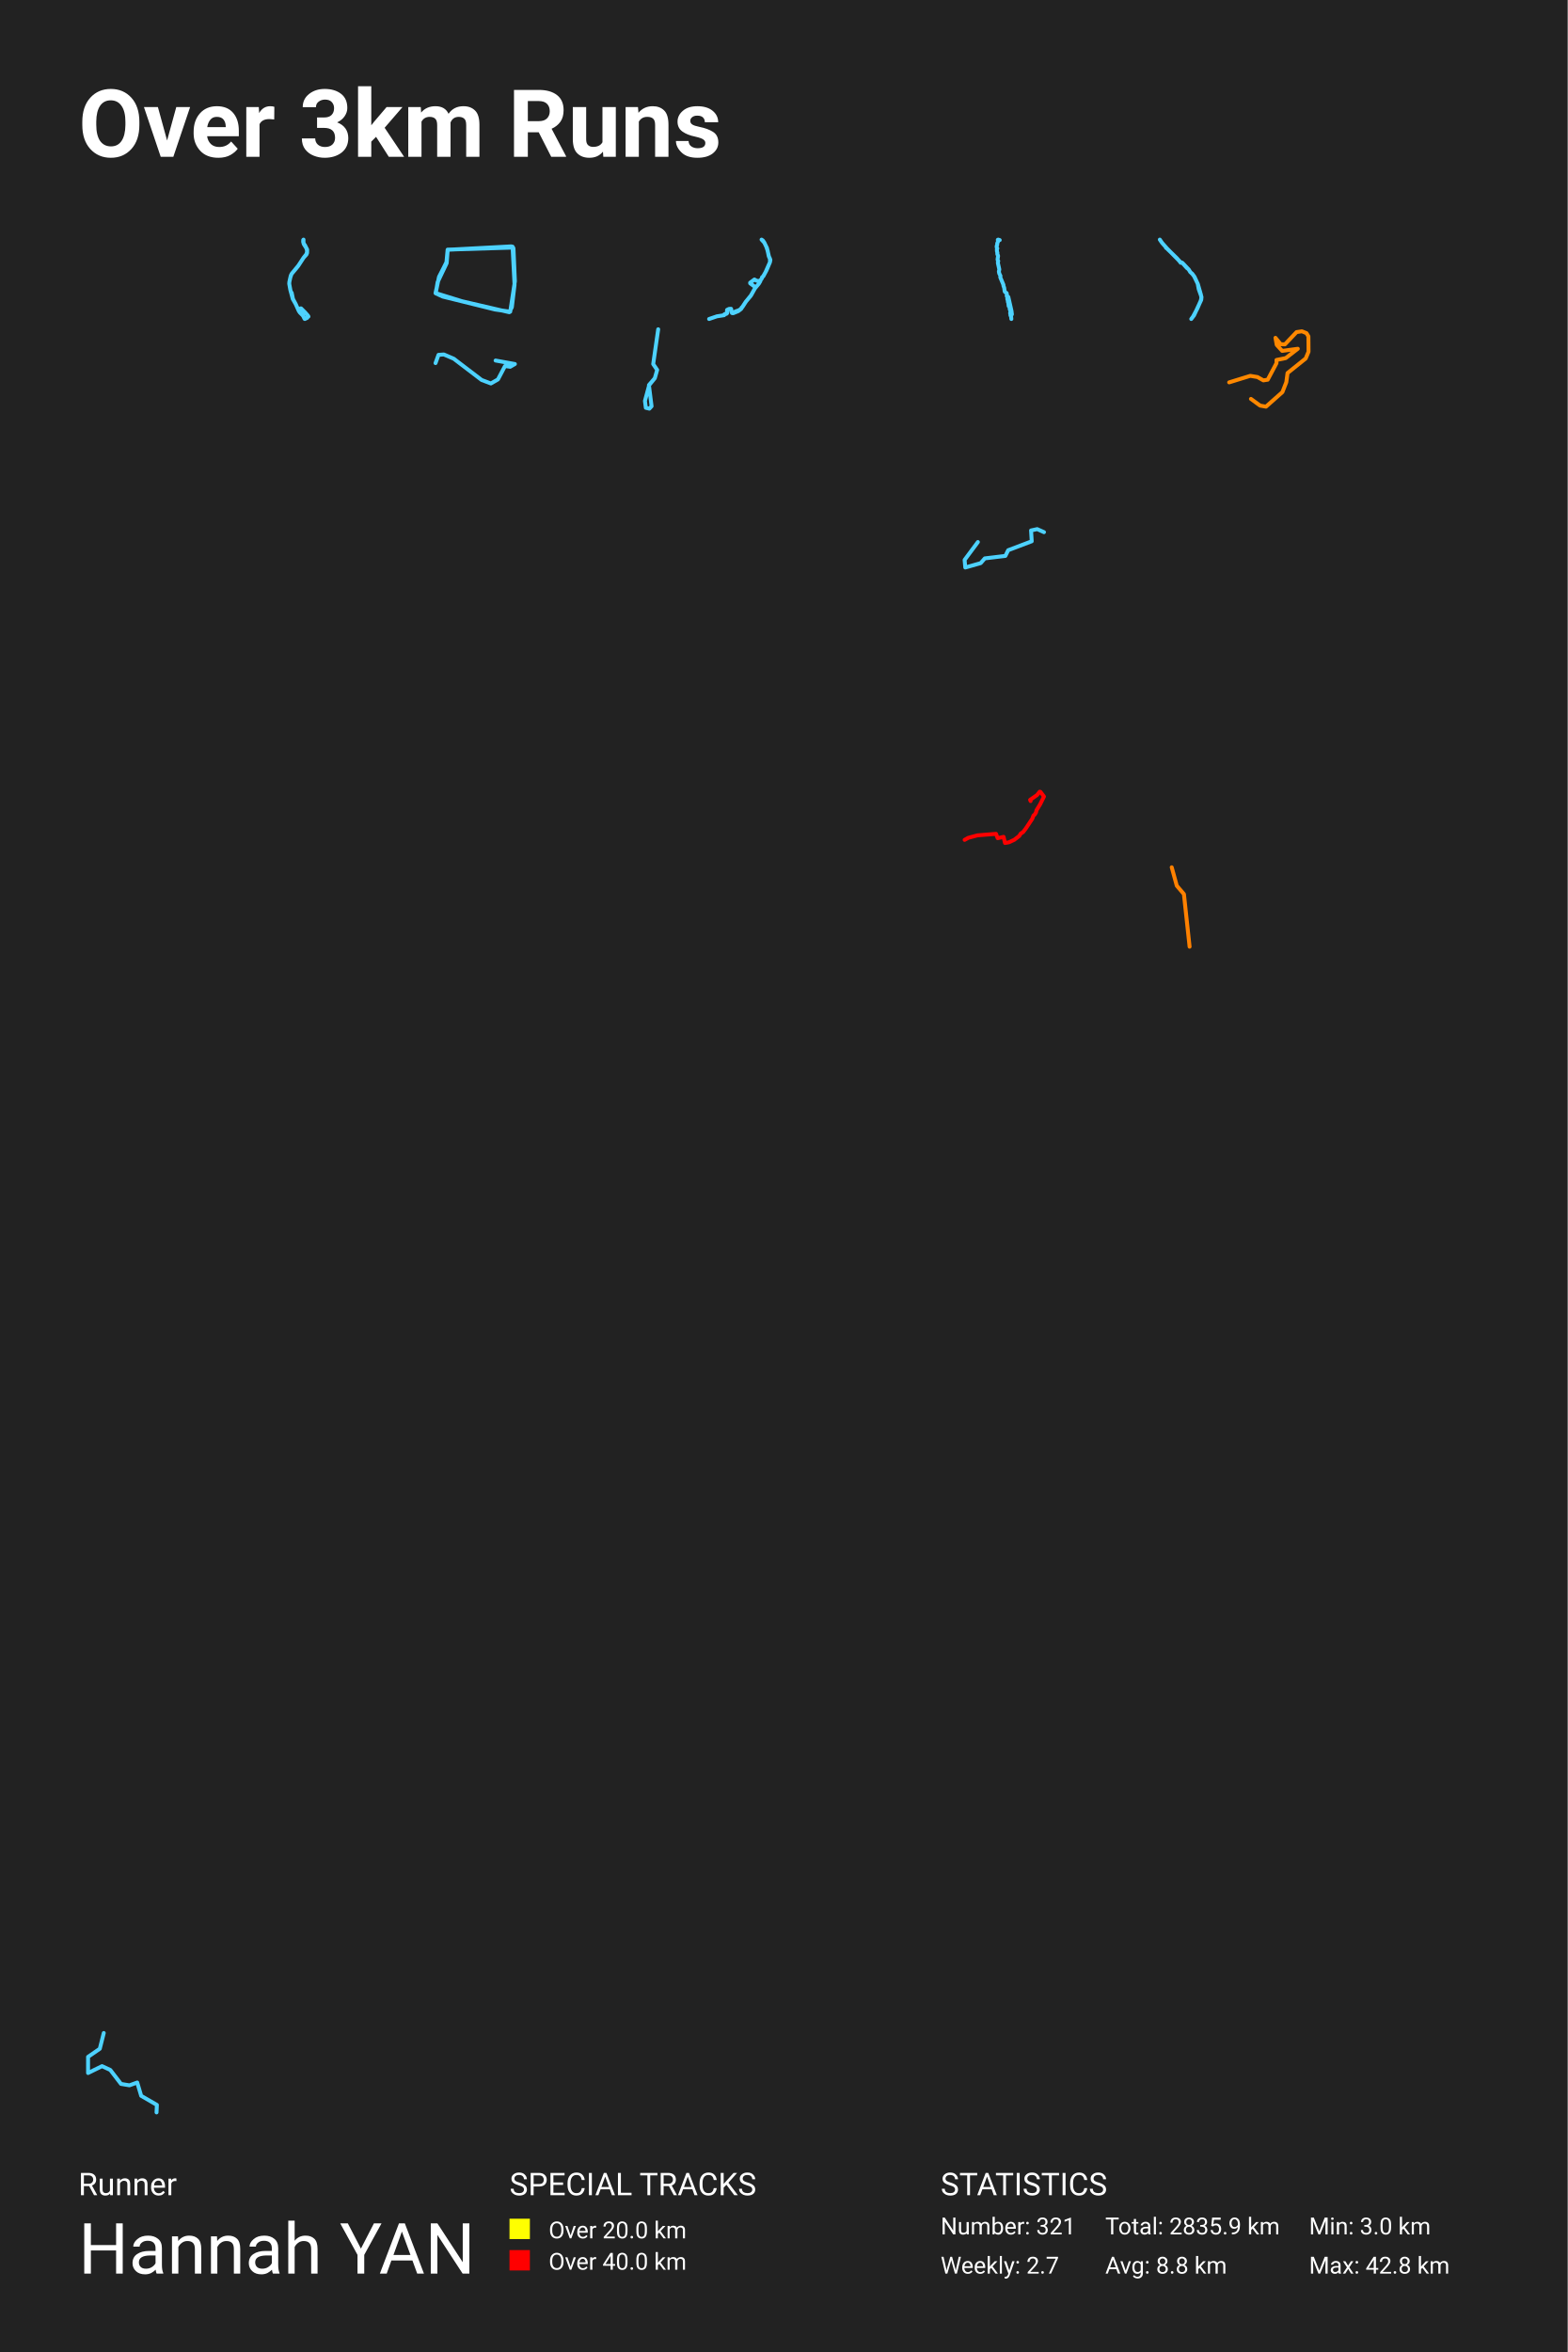
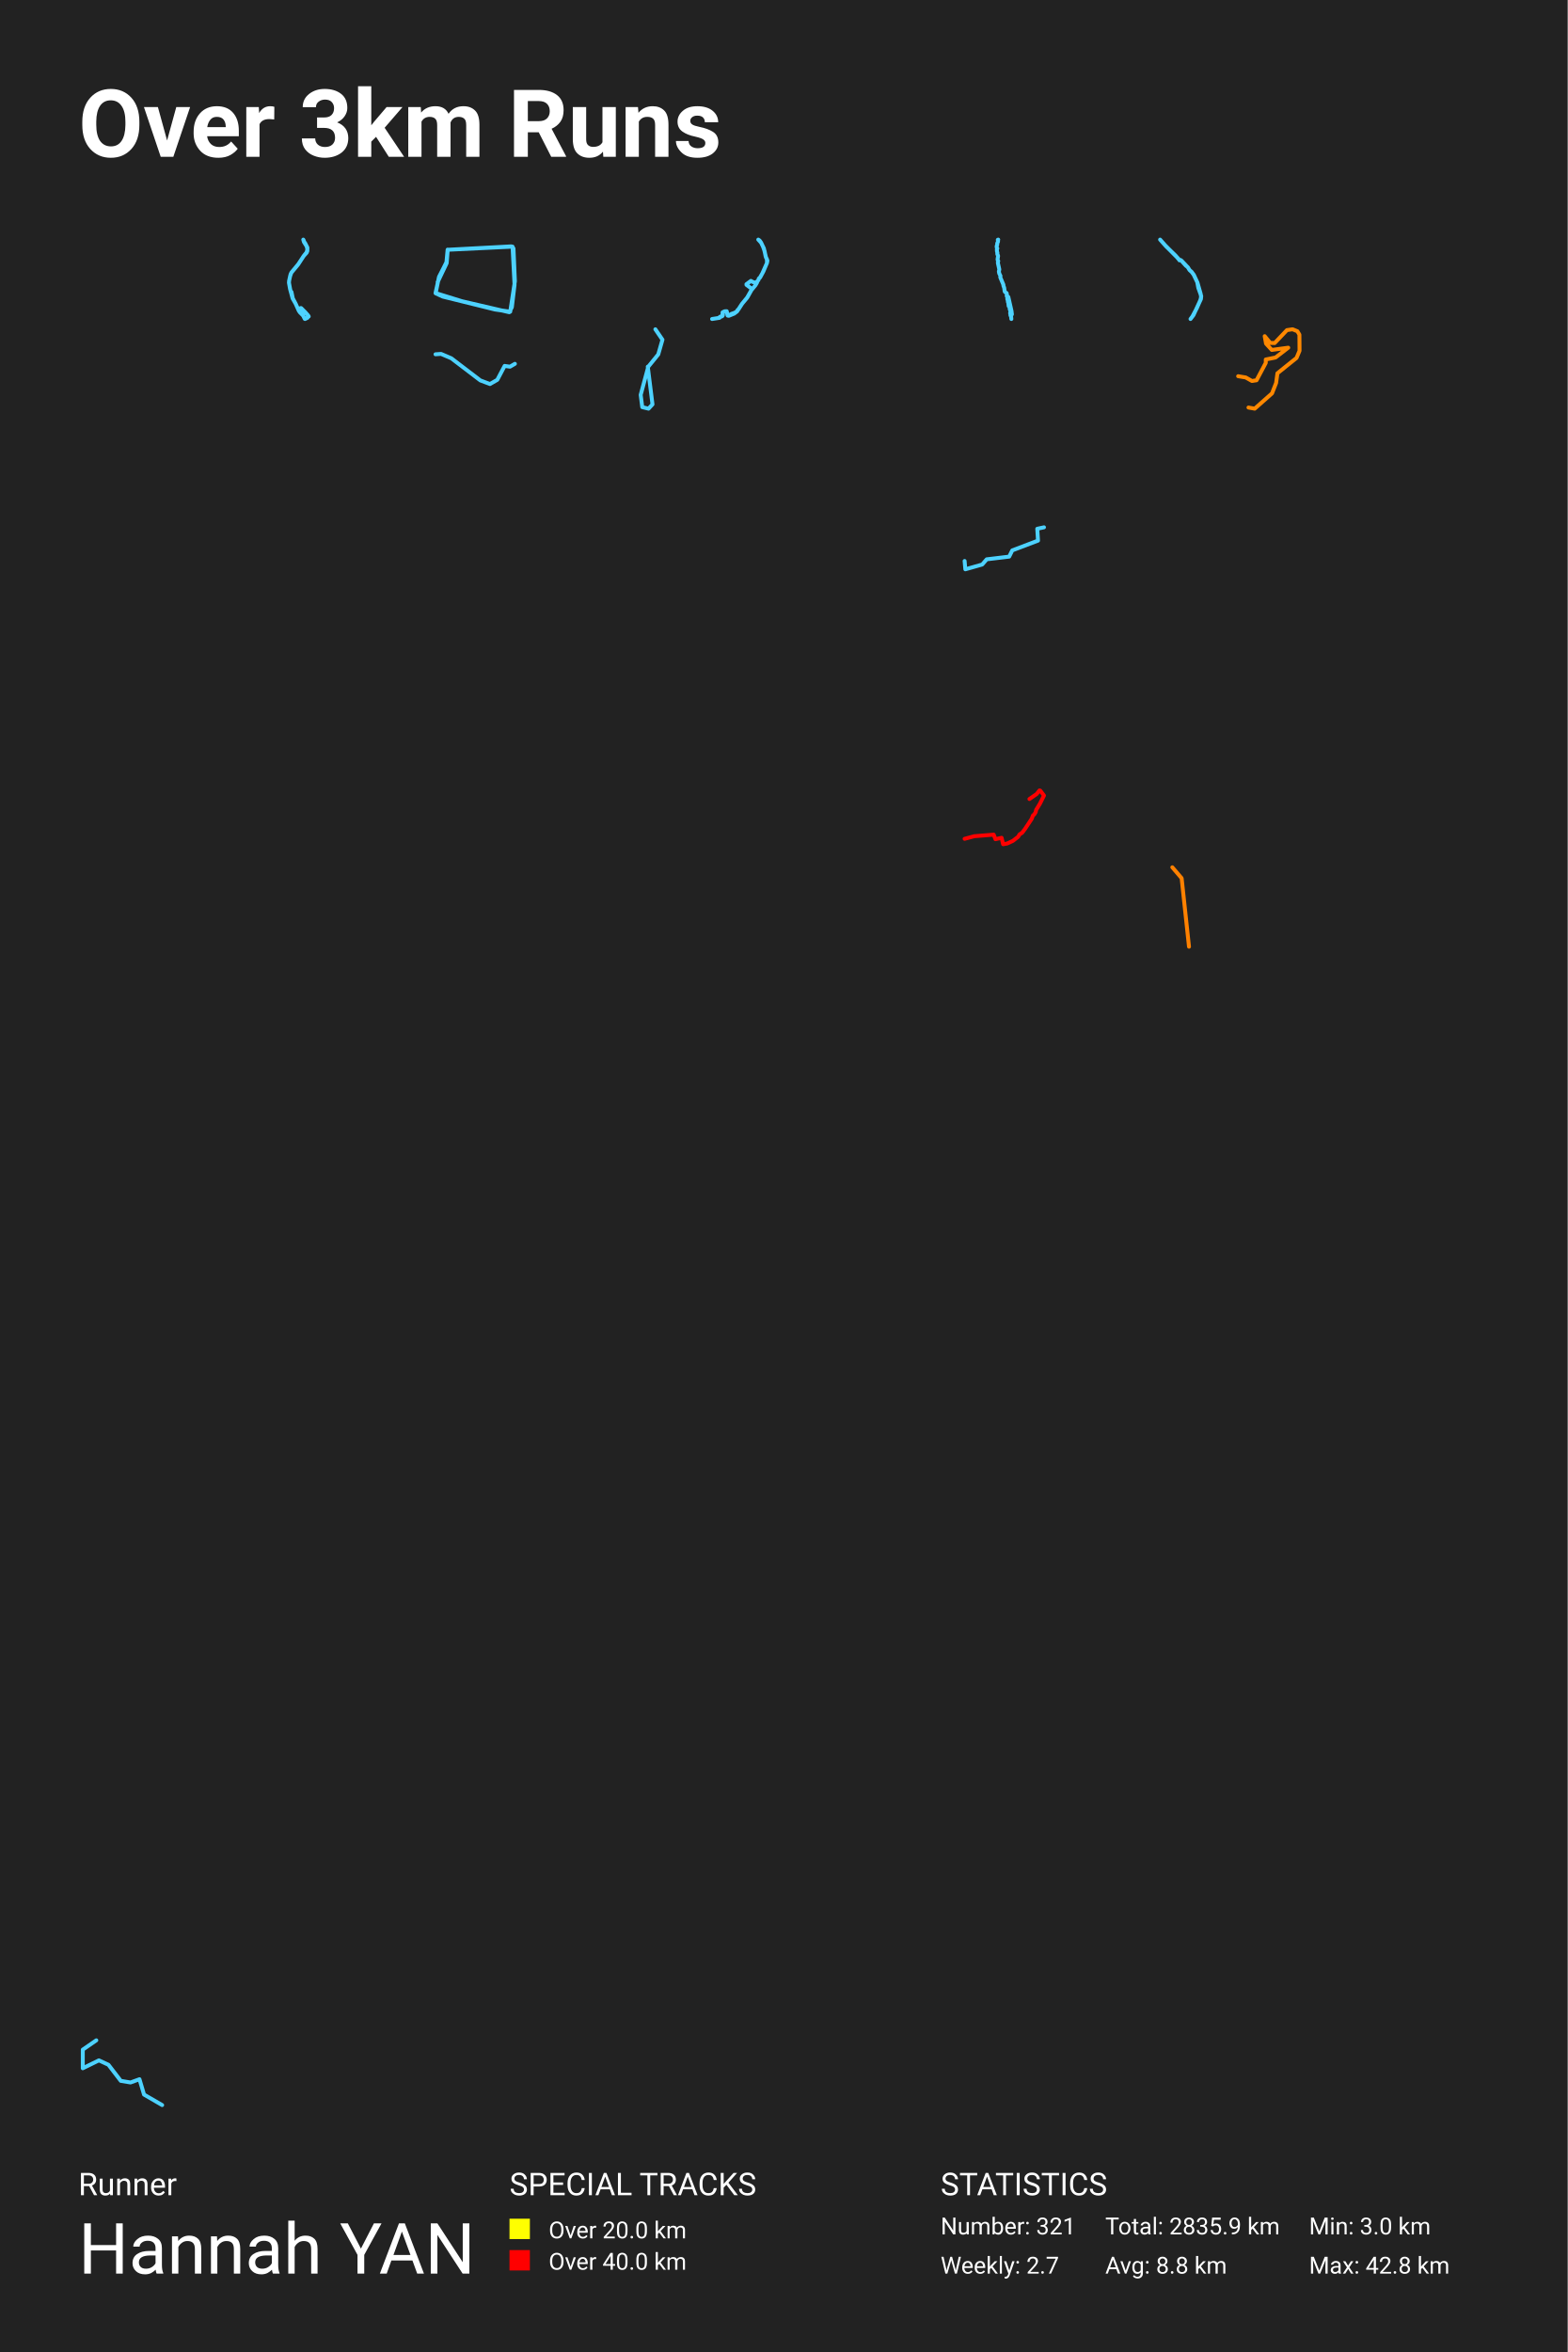
<svg xmlns="http://www.w3.org/2000/svg" baseProfile="full" height="300mm" version="1.1" viewBox="0,0,200,300" width="200mm">
  <defs />
  <rect fill="#222222" height="300" width="200" x="0" y="0" />
  <text fill="#FFFFFF" style="font-size:12px; font-family:-apple-system, BlinkMacSystemFont, 'Segoe UI', Roboto, 'Helvetica Neue', Arial, sans-serif; font-weight:bold;" x="10" y="20">Over 3km Runs</text>
  <text fill="#FFFFFF" style="font-size:4px; font-family:-apple-system, BlinkMacSystemFont, 'Segoe UI', Roboto, 'Helvetica Neue', Arial, sans-serif;" x="10" y="280">Runner</text>
  <text fill="#FFFFFF" style="font-size:9px; font-family:-apple-system, BlinkMacSystemFont, 'Segoe UI', Roboto, 'Helvetica Neue', Arial, sans-serif;" x="10" y="290">Hannah YAN</text>
  <text fill="#FFFFFF" style="font-size:4px; font-family:-apple-system, BlinkMacSystemFont, 'Segoe UI', Roboto, 'Helvetica Neue', Arial, sans-serif;" x="65" y="280">SPECIAL TRACKS</text>
  <rect fill="yellow" height="2.6" width="2.6" x="65" y="283" />
  <text fill="#FFFFFF" style="font-size:3px; font-family:-apple-system, BlinkMacSystemFont, 'Segoe UI', Roboto, 'Helvetica Neue', Arial, sans-serif;" x="70" y="285.5">Over 20.0 km</text>
  <rect fill="red" height="2.6" width="2.6" x="65" y="287" />
  <text fill="#FFFFFF" style="font-size:3px; font-family:-apple-system, BlinkMacSystemFont, 'Segoe UI', Roboto, 'Helvetica Neue', Arial, sans-serif;" x="70" y="289.5">Over 40.0 km</text>
  <text fill="#FFFFFF" style="font-size:4px; font-family:-apple-system, BlinkMacSystemFont, 'Segoe UI', Roboto, 'Helvetica Neue', Arial, sans-serif;" x="120" y="280">STATISTICS</text>
  <text fill="#FFFFFF" style="font-size:3px; font-family:-apple-system, BlinkMacSystemFont, 'Segoe UI', Roboto, 'Helvetica Neue', Arial, sans-serif;" x="120" y="285">Number: 321</text>
  <text fill="#FFFFFF" style="font-size:3px; font-family:-apple-system, BlinkMacSystemFont, 'Segoe UI', Roboto, 'Helvetica Neue', Arial, sans-serif;" x="120" y="290">Weekly: 2.7</text>
  <text fill="#FFFFFF" style="font-size:3px; font-family:-apple-system, BlinkMacSystemFont, 'Segoe UI', Roboto, 'Helvetica Neue', Arial, sans-serif;" x="141" y="285">Total: 2835.9 km</text>
  <text fill="#FFFFFF" style="font-size:3px; font-family:-apple-system, BlinkMacSystemFont, 'Segoe UI', Roboto, 'Helvetica Neue', Arial, sans-serif;" x="141" y="290">Avg: 8.8 km</text>
  <text fill="#FFFFFF" style="font-size:3px; font-family:-apple-system, BlinkMacSystemFont, 'Segoe UI', Roboto, 'Helvetica Neue', Arial, sans-serif;" x="167" y="285">Min: 3.0 km</text>
  <text fill="#FFFFFF" style="font-size:3px; font-family:-apple-system, BlinkMacSystemFont, 'Segoe UI', Roboto, 'Helvetica Neue', Arial, sans-serif;" x="167" y="290">Max: 42.8 km</text>
-   <polyline fill="none" opacity="1" points="38.72,30.562 38.714,30.905 38.797,31.157 38.883,31.239 39.188,31.836 39.177,32.266 39.092,32.47 38.739,32.86 38.015,33.959 37.194,34.95 37.047,35.362 36.919,35.954 36.899,36.194 37.032,36.943 37.124,37.292 37.211,37.332 37.376,38.131 37.714,38.763 38.128,39.676 38.248,39.859 38.66,40.276 38.859,40.675 38.895,40.688 39.199,40.538 39.19,40.46 39.351,40.375 39.269,40.241 38.902,39.829 38.41,39.337 38.329,39.334 38.096,39.539 38.13,39.679 38.297,39.901 38.126,39.681 37.735,38.803 37.35,38.131 37.049,37.013 36.902,36.209 36.912,35.981 37.047,35.36 37.109,35.127 37.214,34.915 38.083,33.861 38.727,32.873 39.077,32.433 39.16,32.193 39.175,31.981 39.094,31.676 38.756,31.134 38.675,30.845 38.684,30.605" stroke="#4dd2ff" stroke-dasharray="none" stroke-linecap="round" stroke-linejoin="round" stroke-width="0.5" />
-   <polyline fill="none" opacity="1" points="65.465,31.58 57.106,31.841 56.958,33.438 55.993,35.365 55.577,37.413 56.483,37.83 63.149,39.479 65.094,39.757 65.688,35.868 65.509,31.684 65.227,31.424 57.121,31.858 57.003,33.368 56.023,35.278 55.562,37.378 58.933,38.42 64.975,39.826 65.302,39.184 65.643,36.337 65.391,31.459 57.121,31.858 56.988,33.559 55.83,35.99 55.592,37.396" stroke="#4dd2ff" stroke-dasharray="none" stroke-linecap="round" stroke-linejoin="round" stroke-width="0.5" />
-   <polyline fill="none" opacity="1" points="92.396,40.188 92.407,40.094 92.69,40.026 92.762,39.952 92.801,39.845 92.751,39.534 93.042,39.411 93.269,39.388 93.377,39.926 93.516,39.958 94.184,39.686 94.541,39.414 95.148,38.484 95.764,37.748 96.313,36.776 96.282,36.565 95.706,36.141 95.697,36.06 96.249,35.651 96.454,35.771 96.845,35.898 96.939,35.765 97.053,35.706 97.186,35.528 97.219,35.366 97.366,35.236 97.665,34.715 98.228,33.444 98.286,33.146 98.065,32.634 97.937,31.979 97.757,31.464 97.516,30.955 97.158,30.562 97.319,30.669 97.482,30.896 97.846,31.635 98.117,32.793 98.22,32.955 98.234,33.431 97.782,34.491 97.383,35.233 97.214,35.389 97.205,35.496 97.025,35.736 96.997,35.872 96.806,36.193 96.315,36.782 95.83,37.651 95.165,38.468 94.724,39.151 94.608,39.236 94.566,39.372 94.239,39.582 93.834,39.722 93.485,39.916 93.36,39.874 93.255,39.385 93.006,39.401 92.756,39.524 92.745,39.942 92.684,40.01 92.482,40.052 92.379,40.205 91.462,40.347 90.464,40.688" stroke="#4dd2ff" stroke-dasharray="none" stroke-linecap="round" stroke-linejoin="round" stroke-width="0.5" />
-   <polyline fill="none" opacity="1" points="127.542,30.622 127.35,30.562 127.297,30.584 127.33,30.802 127.214,31.058 127.228,31.214 127.155,31.371 127.155,31.541 127.232,31.684 127.176,31.802 127.196,32.094 127.249,32.245 127.228,32.397 127.336,32.627 127.267,33.089 127.297,33.217 127.35,33.286 127.307,33.466 127.315,33.582 127.49,34.371 127.433,34.632 127.48,34.873 127.638,35.203 127.607,35.359 128.021,36.342 128.008,36.428 128.104,36.684 128.179,37.186 128.244,37.266 128.418,37.38 128.468,37.655 128.428,37.731 128.608,37.845 128.6,37.904 128.505,37.989 128.517,38.162 128.578,38.347 128.586,38.513 128.633,38.607 128.683,39.043 128.785,39.138 128.819,39.43 128.922,39.749 128.868,39.934 128.916,40.045 128.9,40.166 128.935,40.29 128.987,40.335 129.026,40.688 128.983,40.285 129.095,40.088 129.046,39.671 128.641,37.885 128.426,37.738 128.466,37.653 128.432,37.416 128.215,37.24 128.173,37.172 128.11,36.702 128.008,36.432 128.017,36.347" stroke="#4dd2ff" stroke-dasharray="none" stroke-linecap="round" stroke-linejoin="round" stroke-width="0.5" />
-   <polyline fill="none" opacity="1" points="147.966,30.562 148.257,30.984 149.004,31.827 150.159,32.952 150.64,33.514 150.75,33.471 150.877,33.557 151.678,34.408 151.845,34.692 152.129,34.958 152.356,35.266 152.816,36.223 153.217,37.62 153.267,38.014 153.19,38.346 152.75,39.357 152.212,40.367 151.975,40.688 152.332,40.219 153.247,38.248 153.284,37.881 152.93,36.886 152.8,36.195 152.386,35.301 152.102,34.915 151.878,34.728 151.625,34.337 151.414,34.177 150.837,33.533 150.747,33.49 150.63,33.521 150.466,33.287 148.918,31.726 148.754,31.613" stroke="#4dd2ff" stroke-dasharray="none" stroke-linecap="round" stroke-linejoin="round" stroke-width="0.5" />
-   <polyline fill="none" opacity="1" points="55.562,46.314 55.943,45.26 56.623,45.213 57.884,45.752 61.445,48.467 62.626,48.912 63.526,48.397 64.427,46.688 65.087,46.782 65.688,46.431 63.226,45.986" stroke="#4dd2ff" stroke-dasharray="none" stroke-linecap="round" stroke-linejoin="round" stroke-width="0.5" />
-   <polyline fill="none" opacity="1" points="83.971,42.0 83.332,46.437 83.839,47.183 83.539,48.238 82.824,49.116 82.279,51.137 82.392,52.015 82.843,52.125 83.125,51.818 82.787,49.116 83.501,48.282" stroke="#4dd2ff" stroke-dasharray="none" stroke-linecap="round" stroke-linejoin="round" stroke-width="0.5" />
-   <polyline fill="none" opacity="1" points="159.591,50.882 160.755,51.732 161.511,51.869 163.606,50.014 164.101,48.755 164.261,47.581 166.574,45.727 166.938,44.859 166.923,42.903 166.676,42.495 166.094,42.256 165.41,42.359 163.926,43.924 163.388,43.907 162.719,43.09 162.879,43.992 163.577,44.757 165.57,44.485 164.028,45.676 162.85,45.914 162.85,46.323 161.73,48.432 161.177,48.517 160.42,48.092 159.504,47.939 156.812,48.772" stroke="#ff8800" stroke-dasharray="none" stroke-linecap="round" stroke-linejoin="round" stroke-width="0.5" />
-   <polyline fill="none" opacity="1" points="133.188,67.877 132.321,67.489 131.539,67.659 131.623,69.041 128.622,70.18 128.262,70.907 125.641,71.222 125.113,71.828 123.147,72.386 123.062,71.416 124.754,69.138" stroke="#4dd2ff" stroke-dasharray="none" stroke-linecap="round" stroke-linejoin="round" stroke-width="0.5" />
-   <polyline fill="none" opacity="1" points="131.48,102.179 131.418,102.024 132.293,101.416 132.645,100.978 132.738,101.005 133.188,101.599 132.691,102.599 132.23,103.353 132.176,103.618 132.0,103.905 131.852,104.01 131.688,104.444 130.863,105.686 130.531,106.125 130.211,106.335 130.039,106.623 129.398,107.116 128.715,107.435 128.215,107.522 128.031,106.741 127.281,106.91 127.066,106.358 124.707,106.549 123.531,106.865 123.062,107.125" stroke="red" stroke-dasharray="none" stroke-linecap="round" stroke-linejoin="round" stroke-width="0.5" />
-   <polyline fill="none" opacity="1" points="151.043,114.089 151.765,120.75 151.043,114.044 150.131,112.979 149.485,110.625" stroke="#ff8100" stroke-dasharray="none" stroke-linecap="round" stroke-linejoin="round" stroke-width="0.5" />
-   <polyline fill="none" opacity="1" points="13.238,259.312 12.732,261.322 11.235,262.353 11.235,264.414 13.018,263.538 14.074,264.027 15.438,265.805 16.516,265.985 17.506,265.625 18.012,267.325 20.015,268.484 19.971,269.438" stroke="#4dd2ff" stroke-dasharray="none" stroke-linecap="round" stroke-linejoin="round" stroke-width="0.5" />
+   <polyline fill="none" opacity="1" points="38.731,30.624 38.816,30.884 38.904,30.968 39.219,31.582 39.208,32.024 39.12,32.235 38.757,32.636 38.012,33.766 37.168,34.786 37.016,35.209 36.884,35.818 36.864,36.065 37.001,36.835 37.095,37.195 37.185,37.236 37.355,38.058 37.702,38.708 38.128,39.647 38.251,39.835 38.676,40.264 38.88,40.675 38.917,40.688 39.23,40.533 39.221,40.454 39.386,40.367 39.302,40.228 38.924,39.804 38.418,39.298 38.335,39.296 38.095,39.506 38.13,39.65 38.302,39.879 38.126,39.653 37.724,38.749 37.328,38.058 37.018,36.907 36.867,36.08 36.878,35.846 37.016,35.207 37.08,34.968 37.187,34.75 38.082,33.666 38.744,32.648 39.104,32.196 39.19,31.95 39.205,31.731 39.122,31.418 38.775,30.861 38.691,30.562" stroke="#4dd2ff" stroke-dasharray="none" stroke-linecap="round" stroke-linejoin="round" stroke-width="0.5" />
+   <polyline fill="none" opacity="1" points="57.106,31.841 56.958,33.438 55.993,35.365 55.577,37.413 56.483,37.83 63.149,39.479 65.094,39.757 65.688,35.868 65.509,31.684 65.227,31.424 57.121,31.858 57.003,33.368 56.023,35.278 55.562,37.378 58.933,38.42 64.975,39.826 65.302,39.184 65.643,36.337 65.391,31.459 57.121,31.858 56.988,33.559 55.83,35.99" stroke="#4dd2ff" stroke-dasharray="none" stroke-linecap="round" stroke-linejoin="round" stroke-width="0.5" />
+   <polyline fill="none" opacity="1" points="91.822,40.426 92.115,40.356 92.189,40.278 92.229,40.168 92.178,39.846 92.479,39.718 92.714,39.695 92.826,40.252 92.969,40.285 93.661,40.003 94.031,39.722 94.659,38.759 95.296,37.998 95.864,36.992 95.832,36.774 95.236,36.335 95.227,36.251 95.798,35.828 96.01,35.952 96.414,36.083 96.512,35.946 96.63,35.885 96.767,35.701 96.802,35.533 96.954,35.399 97.263,34.859 97.846,33.544 97.906,33.236 97.677,32.706 97.545,32.028 97.358,31.495 97.109,30.968 96.739,30.563 96.905,30.673 97.074,30.908 97.45,31.673 97.731,32.87 97.837,33.038 97.851,33.531 97.384,34.628 96.971,35.396 96.796,35.557 96.787,35.667 96.601,35.916 96.572,36.056 96.374,36.388 95.867,36.999 95.365,37.897 94.676,38.743 94.22,39.45 94.1,39.537 94.057,39.678 93.718,39.896 93.299,40.04 92.938,40.242 92.809,40.198 92.7,39.692 92.442,39.708 92.184,39.836 92.172,40.268 92.109,40.339 91.9,40.382 91.793,40.54 90.844,40.688" stroke="#4dd2ff" stroke-dasharray="none" stroke-linecap="round" stroke-linejoin="round" stroke-width="0.5" />
+   <polyline fill="none" opacity="1" points="127.35,30.562 127.297,30.584 127.33,30.802 127.214,31.058 127.228,31.214 127.155,31.371 127.155,31.541 127.232,31.684 127.176,31.802 127.196,32.094 127.249,32.245 127.228,32.397 127.336,32.627 127.267,33.089 127.297,33.217 127.35,33.286 127.307,33.466 127.315,33.582 127.49,34.371 127.433,34.632 127.48,34.873 127.638,35.203 127.607,35.359 128.021,36.342 128.008,36.428 128.104,36.684 128.179,37.186 128.244,37.266 128.418,37.38 128.468,37.655 128.428,37.731 128.608,37.845 128.6,37.904 128.505,37.989 128.517,38.162 128.578,38.347 128.586,38.513 128.633,38.607 128.683,39.043 128.785,39.138 128.819,39.43 128.922,39.749 128.868,39.934 128.916,40.045 128.9,40.166 128.935,40.29 128.987,40.335 129.026,40.688 128.983,40.285 129.095,40.088 129.046,39.671 128.641,37.885 128.426,37.738 128.466,37.653 128.432,37.416 128.215,37.24 128.173,37.172 128.11,36.702 128.008,36.432" stroke="#4dd2ff" stroke-dasharray="none" stroke-linecap="round" stroke-linejoin="round" stroke-width="0.5" />
+   <polyline fill="none" opacity="1" points="148.002,30.562 148.783,31.442 149.988,32.615 150.489,33.202 150.604,33.157 150.736,33.247 151.572,34.135 151.747,34.432 152.043,34.709 152.279,35.031 152.76,36.029 153.178,37.487 153.23,37.898 153.15,38.244 152.69,39.299 152.13,40.354 151.882,40.688 152.255,40.199 153.209,38.142 153.248,37.759 152.878,36.721 152.743,36 152.311,35.067 152.015,34.664 151.781,34.469 151.517,34.061 151.297,33.894 150.695,33.222 150.601,33.177 150.479,33.21 150.308,32.966 148.692,31.336" stroke="#4dd2ff" stroke-dasharray="none" stroke-linecap="round" stroke-linejoin="round" stroke-width="0.5" />
+   <polyline fill="none" opacity="1" points="55.562,45.19 56.269,45.141 57.579,45.701 61.28,48.522 62.507,48.984 63.442,48.449 64.378,46.673 65.064,46.771 65.688,46.406" stroke="#4dd2ff" stroke-dasharray="none" stroke-linecap="round" stroke-linejoin="round" stroke-width="0.5" />
+   <polyline fill="none" opacity="1" points="83.61,42.0 84.514,43.329 83.978,45.206 82.707,46.769 81.736,50.366 81.937,51.93 82.74,52.125 83.242,51.578 82.64,46.769" stroke="#4dd2ff" stroke-dasharray="none" stroke-linecap="round" stroke-linejoin="round" stroke-width="0.5" />
+   <polyline fill="none" opacity="1" points="159.278,51.982 160.074,52.125 162.281,50.172 162.802,48.846 162.971,47.609 165.407,45.656 165.79,44.742 165.775,42.681 165.514,42.251 164.901,42.0 164.181,42.108 162.618,43.756 162.051,43.738 161.346,42.878 161.515,43.828 162.25,44.634 164.35,44.348 162.725,45.602 161.484,45.853 161.484,46.283 160.304,48.505 159.722,48.595 158.925,48.147 157.96,47.985" stroke="#ff8800" stroke-dasharray="none" stroke-linecap="round" stroke-linejoin="round" stroke-width="0.5" />
+   <polyline fill="none" opacity="1" points="133.188,67.26 132.332,67.446 132.425,68.957 129.142,70.203 128.749,70.998 125.883,71.342 125.305,72.005 123.155,72.615 123.062,71.555" stroke="#4dd2ff" stroke-dasharray="none" stroke-linecap="round" stroke-linejoin="round" stroke-width="0.5" />
+   <polyline fill="none" opacity="1" points="131.332,101.916 132.25,101.279 132.618,100.819 132.716,100.848 133.188,101.47 132.667,102.519 132.184,103.309 132.127,103.587 131.942,103.889 131.787,103.999 131.615,104.454 130.75,105.756 130.402,106.216 130.066,106.436 129.886,106.738 129.215,107.255 128.498,107.59 127.973,107.681 127.781,106.862 126.995,107.039 126.769,106.46 124.295,106.661 123.062,106.992" stroke="red" stroke-dasharray="none" stroke-linecap="round" stroke-linejoin="round" stroke-width="0.5" />
+   <polyline fill="none" opacity="1" points="151.689,120.75 150.749,112.014 149.561,110.625" stroke="#ff8100" stroke-dasharray="none" stroke-linecap="round" stroke-linejoin="round" stroke-width="0.5" />
+   <polyline fill="none" opacity="1" points="12.288,260.245 10.562,261.433 10.562,263.81 12.618,262.8 13.836,263.365 15.409,265.415 16.653,265.623 17.795,265.207 18.378,267.168 20.688,268.505" stroke="#4dd2ff" stroke-dasharray="none" stroke-linecap="round" stroke-linejoin="round" stroke-width="0.5" />
</svg>
